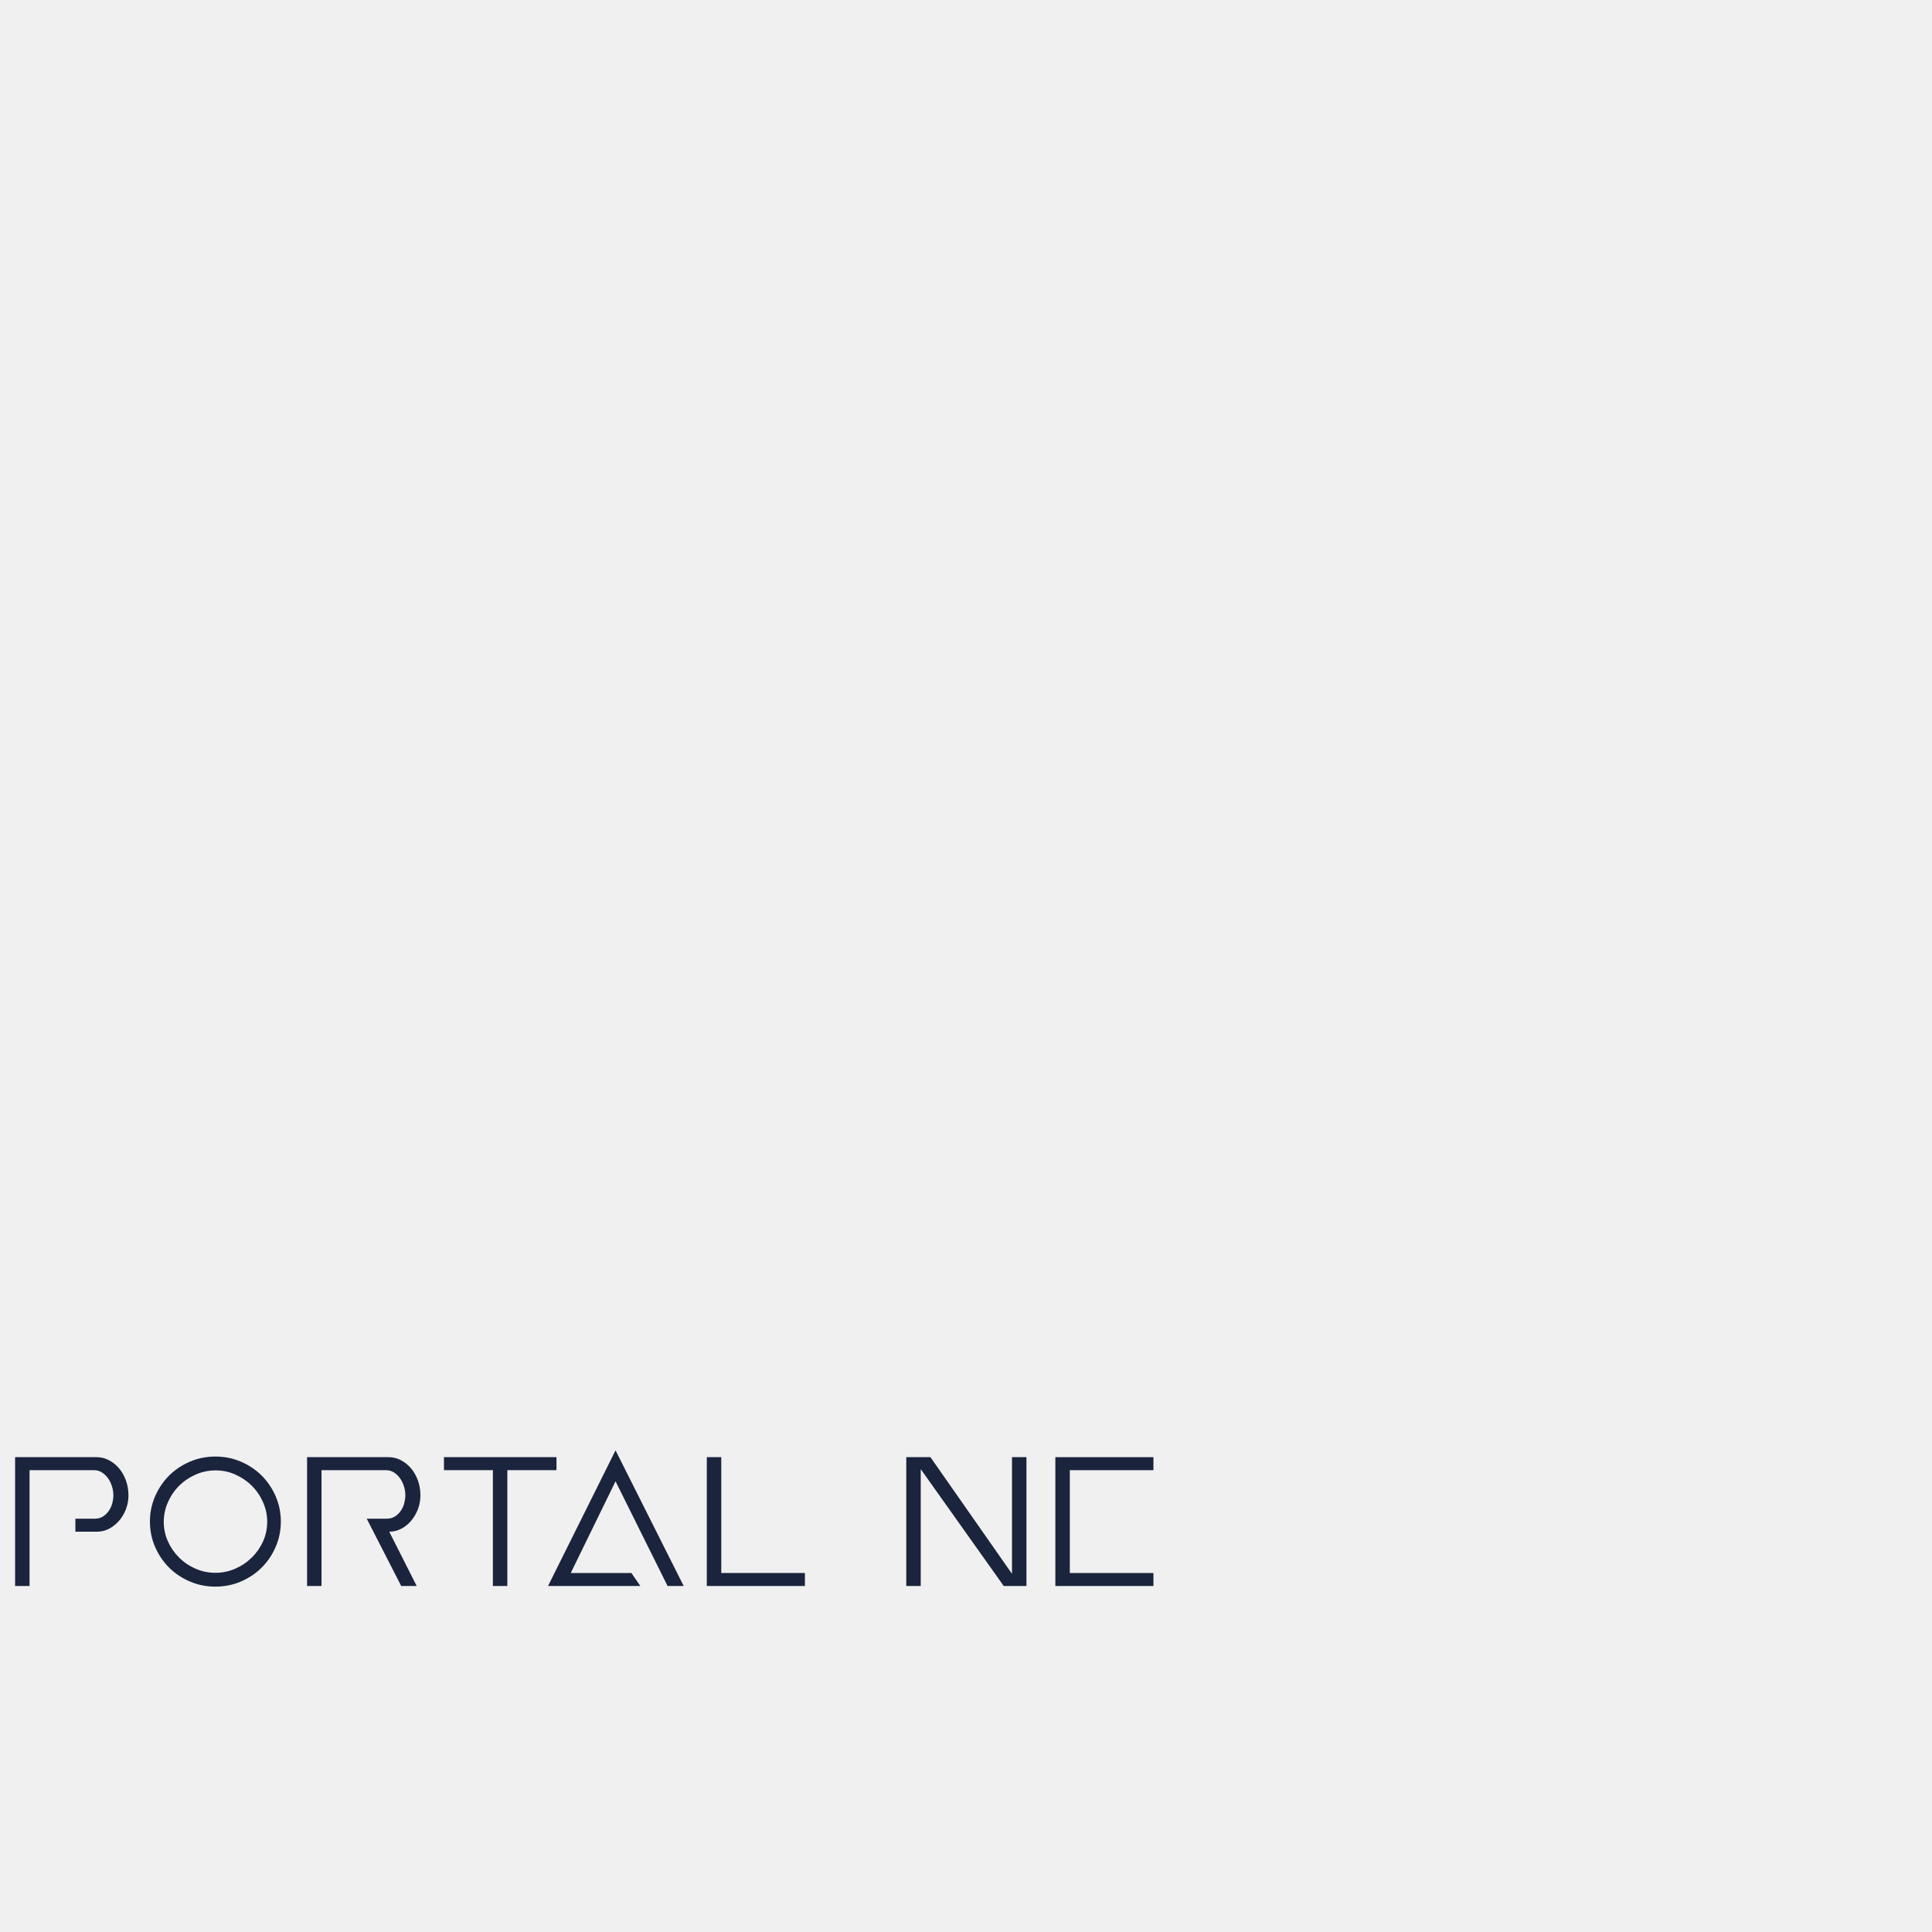
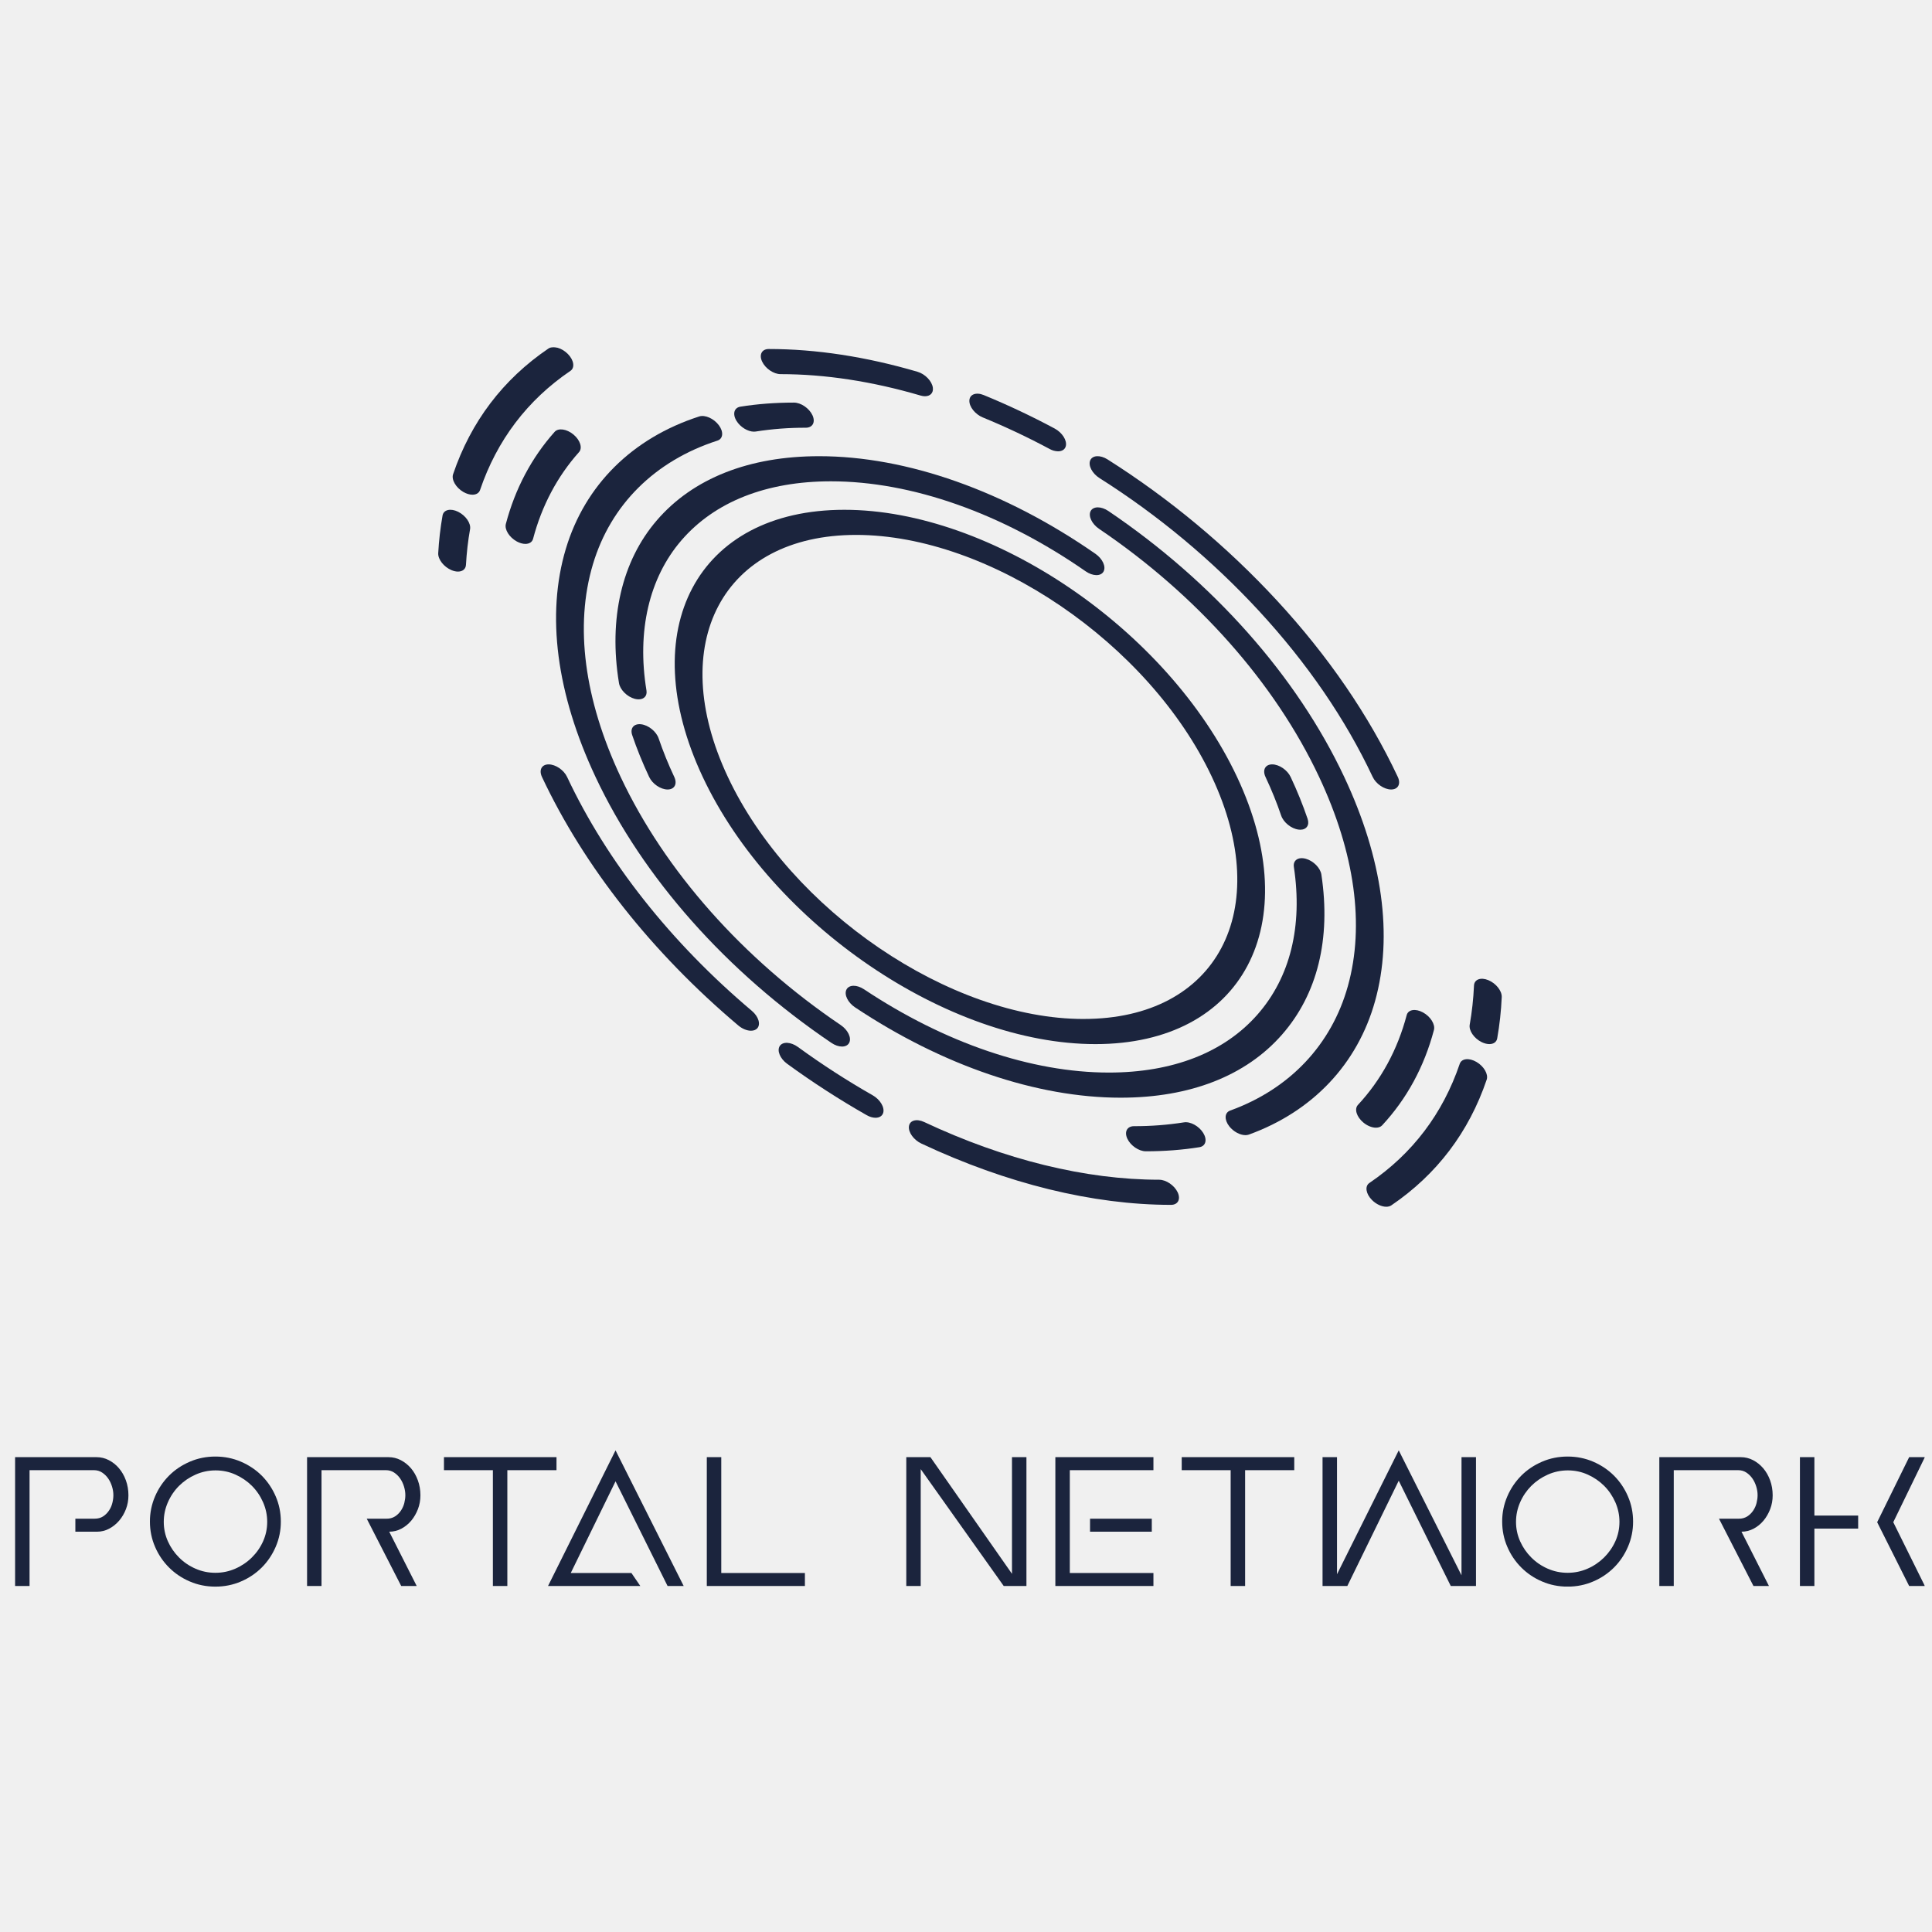
- <svg xmlns="http://www.w3.org/2000/svg" height="128" viewBox="0 0 128 128" width="128">
+ <svg xmlns="http://www.w3.org/2000/svg" height="128" width="128">
  <mask id="a" fill="#fff">
-     <path d="m0 82.118h126.527v-82.118h-126.527z" fill="none" />
+     <path d="M0 82.118h126.527V0H0z" fill-rule="evenodd" />
  </mask>
-   <g fill="#1b243d" fill-rule="evenodd" transform="translate(1 23)">
-     <path d="m6.881 74.273c-.191-.224-.415-.401-.67-.534-.256-.132-.525-.198-.808-.198h-5.403v8.536h.958v-7.674h4.268c.2 0 .381.052.54.157s.294.237.404.397c.109.159.193.337.253.533.059.196.088.386.088.568 0 .164-.022.337-.068.52-.045.182-.121.351-.226.506s-.234.283-.389.383-.343.151-.561.151h-1.273v.861h1.437c.283 0 .549-.066.8-.198s.472-.31.664-.533c.191-.224.341-.48.451-.767s.164-.59.164-.909c0-.357-.057-.689-.171-.999s-.267-.577-.458-.8" />
-     <path d="m16.43 79.116c-.183.405-.431.764-.746 1.073-.315.311-.679.557-1.094.739-.415.183-.855.274-1.32.274s-.905-.091-1.32-.274c-.416-.182-.778-.428-1.088-.739-.31-.309-.557-.668-.739-1.073-.182-.406-.273-.837-.273-1.293 0-.447.091-.878.273-1.293s.429-.777.739-1.088c.31-.309.675-.558 1.094-.745.42-.187.862-.28 1.328-.28.464 0 .904.093 1.319.28s.778.436 1.088.745c.31.311.556.673.739 1.088.182.415.273.846.273 1.293 0 .456-.091.887-.273 1.293m-.089-4.351c-.388-.387-.846-.695-1.375-.923s-1.094-.342-1.696-.342-1.168.114-1.696.342c-.53.228-.988.536-1.375.923-.388.388-.696.844-.924 1.369-.228.524-.342 1.083-.342 1.675 0 .593.114 1.152.342 1.676.228.525.536.981.924 1.368.387.388.845.696 1.375.923.528.229 1.094.342 1.696.342s1.167-.113 1.696-.342c.529-.227.987-.535 1.375-.923.387-.387.695-.843.923-1.368.228-.524.342-1.083.342-1.676 0-.592-.114-1.151-.342-1.675-.228-.525-.536-.981-.923-1.369" />
-     <path d="m26.225 74.273c-.192-.224-.416-.401-.67-.534-.256-.132-.525-.198-.808-.198h-5.403v8.536h.957v-7.674h4.269c.2 0 .38.052.54.157.159.105.294.237.404.397.109.159.193.337.253.533.059.196.088.386.088.568 0 .164-.023.337-.068.52-.046.182-.121.351-.226.506s-.234.283-.39.383c-.154.1-.342.151-.56.151h-1.314l2.285 4.459h1.026l-1.82-3.598c.283 0 .55-.066.801-.198.25-.132.469-.31.657-.533.186-.224.334-.48.444-.767.109-.287.164-.59.164-.909 0-.357-.057-.689-.171-.999s-.267-.577-.458-.8" />
-     <path d="m35.869 73.54h-7.456v.862h3.242v7.674h.958v-7.674h3.256z" />
-     <path d="m35.308 82.077h6.115l-.589-.861h-4.021l2.968-6.075 3.448 6.936h1.067l-4.515-8.987z" />
-     <path d="m46.786 73.54h-.958v8.536h6.499v-.861h-5.541z" />
-     <path d="m66.047 81.27-5.403-7.729h-1.601v8.536h.958v-7.743l5.499 7.743h1.505v-8.536h-.958z" />
-     <path d="m68.92 82.077h6.498v-.861h-5.54v-6.813h5.54v-.862h-6.498z" />
-     <path d="m71.218 78.479h4.091v-.861h-4.091z" mask="url(#a)" />
-     <path d="m77.292 74.403h3.242v7.674h.958v-7.674h3.256v-.862h-7.456z" mask="url(#a)" />
-     <path d="m95.828 81.366-4.159-8.276-4.09 8.208v-7.757h-.958v8.536h1.642l3.406-6.977 3.448 6.977h1.669v-8.536h-.958z" mask="url(#a)" />
-     <path d="m106.02 79.116c-.183.405-.431.764-.746 1.073-.314.311-.679.557-1.094.739-.415.183-.855.274-1.32.274s-.905-.091-1.32-.274c-.416-.182-.778-.428-1.088-.739-.31-.309-.557-.668-.739-1.073-.182-.406-.273-.837-.273-1.293 0-.447.091-.878.273-1.293s.429-.777.739-1.088c.31-.309.675-.558 1.094-.745.42-.187.863-.28 1.328-.28s.905.093 1.32.28c.414.187.777.436 1.087.745.31.311.556.673.739 1.088.182.415.273.846.273 1.293 0 .456-.091.887-.273 1.293m-.089-4.351c-.388-.387-.846-.695-1.375-.923s-1.094-.342-1.696-.342-1.168.114-1.696.342c-.53.228-.988.536-1.375.923-.388.388-.696.844-.924 1.369-.228.524-.342 1.083-.342 1.675 0 .593.114 1.152.342 1.676.228.525.536.981.924 1.368.387.388.845.696 1.375.923.528.229 1.094.342 1.696.342s1.167-.113 1.696-.342c.529-.227.987-.535 1.375-.923.388-.387.695-.843.923-1.368.228-.524.342-1.083.342-1.676 0-.592-.114-1.151-.342-1.675-.228-.525-.535-.981-.923-1.369" mask="url(#a)" />
-     <path d="m115.815 74.273c-.192-.224-.415-.401-.67-.534-.256-.132-.525-.198-.808-.198h-5.403v8.536h.957v-7.674h4.269c.2 0 .38.052.54.157.159.105.294.237.404.397.109.159.193.337.253.533.059.196.088.386.088.568 0 .164-.023.337-.068.52-.046.182-.121.351-.226.506s-.234.283-.39.383c-.154.1-.342.151-.56.151h-1.314l2.285 4.459h1.026l-1.82-3.598c.283 0 .55-.066.801-.198.25-.132.469-.31.657-.533.186-.224.334-.48.444-.767.109-.287.164-.59.164-.909 0-.357-.057-.689-.171-.999s-.267-.577-.458-.8" mask="url(#a)" />
-     <path d="m126.527 73.54h-1.04l-2.12 4.31 2.12 4.226h1.04l-2.093-4.226z" mask="url(#a)" />
-     <path d="m119.208 73.54h-.958v8.536h.958v-3.803h2.9v-.862h-2.9z" mask="url(#a)" />
-     <path d="m72.463 48.06c-5.114 0-10.873-1.958-16.216-5.515-.481-.32-1.004-.311-1.168.019-.165.33.091.857.572 1.177 5.797 3.859 12.046 5.984 17.594 5.984 4.597 0 8.294-1.444 10.691-4.177 2.35-2.678 3.252-6.346 2.61-10.606-.066-.438-.528-.906-1.032-1.046-.503-.14-.858.102-.792.54.592 3.926-.24 7.307-2.406 9.775-2.208 2.519-5.616 3.849-9.853 3.849" mask="url(#a)" />
-     <path d="m84.508 28.475c-.216-.46-.764-.833-1.223-.833-.46 0-.657.373-.442.833.402.854.751 1.714 1.037 2.556.154.456.672.873 1.156.932.038.005.076.008.112.008.411 0 .626-.306.483-.725-.31-.913-.687-1.845-1.123-2.771" mask="url(#a)" />
-     <path d="m71.577 13.692c-6-4.171-12.501-6.468-18.307-6.468-4.643 0-8.363 1.471-10.757 4.254-2.316 2.691-3.205 6.52-2.503 10.781.072.439.538.905 1.041 1.039.092.024.18.036.26.036.357 0 .578-.23.519-.589-.646-3.927.174-7.456 2.308-9.937 2.206-2.564 5.634-3.92 9.915-3.92 5.351 0 11.343 2.117 16.873 5.962.475.33 1.005.339 1.185.019s-.059-.847-.534-1.177" mask="url(#a)" />
-     <path d="m42.636 25.918c-.155-.456-.672-.874-1.156-.933s-.751.262-.595.718c.309.913.687 1.845 1.123 2.771.215.46.763.832 1.223.832s.657-.372.441-.832c-.402-.855-.75-1.715-1.036-2.556" mask="url(#a)" />
-     <path d="m48.954 5.599c.041 0 .081-.003.119-.009 1.048-.168 2.162-.252 3.311-.252.459 0 .656-.373.441-.833-.216-.459-.764-.832-1.224-.832-1.23 0-2.423.091-3.546.27-.423.068-.538.491-.257.946.256.413.751.71 1.156.71" mask="url(#a)" />
-     <path d="m38.456 28.475c3.134 6.669 8.685 12.927 15.63 17.621.238.161.487.241.699.241.214 0 .389-.082.475-.247.17-.326-.08-.854-.559-1.177-6.478-4.379-11.656-10.216-14.58-16.438-2.42-5.15-3.056-10.024-1.837-14.095 1.18-3.944 4.108-6.851 8.243-8.186.385-.124.427-.583.095-1.026-.333-.443-.913-.7-1.297-.577-4.434 1.432-7.573 4.548-8.838 8.774-1.306 4.365-.625 9.589 1.969 15.11" mask="url(#a)" />
-     <path d="m77.442 51.359c-1.048.168-2.162.253-3.311.253-.459 0-.657.372-.44.832.215.459.763.832 1.223.832 1.23 0 2.423-.091 3.547-.271.422-.067.537-.49.256-.945-.281-.454-.852-.768-1.275-.701" mask="url(#a)" />
-     <path d="m88.059 28.474c-3.134-6.668-8.684-12.926-15.627-17.619-.478-.324-1.004-.321-1.174.005-.17.327.08.854.558 1.177 6.478 4.379 11.655 10.216 14.579 16.437 2.369 5.04 3.028 9.831 1.906 13.854-1.084 3.89-3.854 6.821-7.799 8.25-.376.137-.402.603-.06 1.042.279.357.715.586 1.071.586.081 0 .158-.011.229-.037 4.229-1.534 7.198-4.674 8.361-8.844 1.202-4.313.496-9.448-2.044-14.851" mask="url(#a)" />
-     <path d="m36.572 28.475c-.216-.46-.764-.833-1.224-.833-.459 0-.657.373-.441.833 2.796 5.948 7.293 11.641 13.007 16.465.269.227.582.348.842.348.167 0 .313-.05.41-.154.248-.268.091-.787-.352-1.161-5.378-4.54-9.611-9.899-12.242-15.498" mask="url(#a)" />
-     <path d="m56.817 49.565c-1.689-.961-3.356-2.038-4.954-3.201-.469-.341-1.007-.367-1.204-.06-.196.309.025.835.493 1.176 1.697 1.235 3.468 2.379 5.262 3.399.207.119.414.176.592.176.248 0 .442-.111.507-.322.111-.363-.2-.886-.696-1.168" mask="url(#a)" />
-     <path d="m75.799 55.161c-4.867 0-10.25-1.322-15.569-3.824-.506-.238-.958-.112-1.011.282-.052.394.315.905.82 1.143 5.652 2.659 11.372 4.063 16.543 4.063.459 0 .656-.372.441-.832-.217-.46-.764-.832-1.224-.832" mask="url(#a)" />
-     <path d="m71.843 8.673c3.906 2.479 7.457 5.435 10.553 8.787 3.203 3.468 5.743 7.174 7.548 11.014.216.46.763.832 1.223.832s.657-.372.441-.832c-1.917-4.079-4.615-8.016-8.02-11.702-3.288-3.561-7.06-6.701-11.209-9.334-.486-.308-1-.282-1.148.06-.148.341.126.867.612 1.175" mask="url(#a)" />
-     <path d="m64.115 4.657c1.479.606 2.969 1.309 4.428 2.089.196.105.389.155.556.155.26 0 .459-.121.515-.348.091-.375-.24-.894-.74-1.162-1.55-.829-3.133-1.575-4.704-2.219-.507-.207-.931-.044-.947.366-.015.411.385.911.892 1.119" mask="url(#a)" />
-     <path d="m50.716 1.788c2.948 0 6.069.478 9.276 1.419.103.03.2.045.289.045.347 0 .568-.218.523-.565-.057-.435-.511-.907-1.016-1.056-3.408-1-6.723-1.508-9.855-1.508-.459 0-.657.373-.441.833.216.459.764.832 1.224.832" mask="url(#a)" />
-     <path d="m36.791 1.572c.31-.21.234-.712-.168-1.121-.402-.408-.979-.569-1.29-.358-3.009 2.043-5.134 4.845-6.315 8.327-.121.358.181.881.674 1.171.213.124.426.185.61.185.242 0 .433-.106.502-.309 1.12-3.301 3.134-5.957 5.987-7.895" mask="url(#a)" />
-     <path d="m29.356 10.908c-.503-.25-.967-.14-1.036.246-.143.807-.239 1.646-.287 2.495-.022.407.371.91.878 1.124.154.065.301.096.431.096.3 0 .513-.162.529-.445.045-.805.136-1.6.272-2.365.068-.386-.284-.901-.787-1.151" mask="url(#a)" />
-     <path d="m96.823 47.358c-.493-.289-.991-.233-1.112.124-1.12 3.301-3.135 5.957-5.988 7.895-.309.21-.234.712.168 1.121.283.287.651.452.953.452.128 0 .245-.03.337-.093 3.01-2.045 5.135-4.847 6.316-8.328.12-.358-.181-.882-.674-1.171" mask="url(#a)" />
-     <path d="m97.608 41.939c-.507-.211-.934-.05-.952.358-.04.884-.135 1.756-.284 2.592-.068.386.284.902.787 1.152.182.089.36.133.515.133.272 0 .477-.133.52-.38.157-.881.258-1.801.3-2.735.018-.408-.378-.91-.886-1.12" mask="url(#a)" />
-     <path d="m70.794 44.509c-8.842 0-19.416-7.193-23.571-16.035-4.156-8.841-.343-16.035 8.499-16.035s19.416 7.194 23.571 16.035c4.155 8.842.343 16.035-8.499 16.035m-15.854-33.734c-9.76 0-13.968 7.94-9.382 17.699 4.587 9.76 16.258 17.7 26.018 17.7s13.968-7.94 9.382-17.7c-4.587-9.759-16.259-17.699-26.018-17.699" mask="url(#a)" />
-     <path d="m36.994 5.788c-.446-.37-1.004-.45-1.247-.178-1.528 1.714-2.616 3.766-3.233 6.1-.098.37.227.891.725 1.163.199.109.397.162.567.162.256 0 .454-.118.512-.34.582-2.198 1.606-4.13 3.045-5.743.242-.273.077-.793-.369-1.164" mask="url(#a)" />
-     <path d="m90.57 51.558c1.633-1.757 2.788-3.883 3.432-6.318.098-.371-.226-.892-.725-1.164s-.982-.193-1.08.178c-.606 2.293-1.694 4.295-3.231 5.95-.249.266-.091.787.352 1.16.269.227.582.348.842.348.167 0 .312-.05.41-.154" mask="url(#a)" />
+   <g fill="#1b243d" fill-rule="evenodd">
+     <path d="M7.881 97.273a2.224 2.224 0 00-.67-.534 1.739 1.739 0 00-.808-.198H1v8.536h.958v-7.674h4.268c.2 0 .381.052.54.157s.294.237.404.397c.11.159.193.337.253.533s.088.386.088.568c0 .164-.022.337-.068.52-.045.182-.12.35-.226.506s-.234.283-.389.383-.343.15-.56.15H4.993v.862h1.437c.283 0 .55-.066.8-.198s.472-.31.664-.533c.191-.224.341-.48.451-.767s.164-.59.164-.91c0-.356-.057-.688-.17-.998s-.268-.577-.459-.8M17.43 102.116a3.52 3.52 0 01-.746 1.073 3.598 3.598 0 01-1.094.739c-.415.183-.855.274-1.32.274s-.905-.091-1.32-.274a3.499 3.499 0 01-1.088-.74 3.57 3.57 0 01-.739-1.072 3.125 3.125 0 01-.273-1.293c0-.447.091-.878.273-1.293s.429-.777.739-1.088a3.63 3.63 0 011.094-.745c.42-.187.862-.28 1.328-.28.464 0 .904.093 1.319.28s.778.436 1.088.745c.31.31.556.673.739 1.088.182.415.273.846.273 1.293 0 .456-.091.887-.273 1.293m-.089-4.351c-.388-.387-.846-.695-1.375-.923s-1.094-.342-1.696-.342-1.168.114-1.696.342c-.53.228-.988.536-1.375.923a4.384 4.384 0 00-.924 1.369 4.155 4.155 0 00-.342 1.675c0 .593.114 1.152.342 1.676a4.324 4.324 0 002.299 2.291c.528.229 1.094.342 1.696.342s1.167-.113 1.696-.342a4.346 4.346 0 001.375-.923c.387-.387.695-.843.923-1.368a4.156 4.156 0 00.342-1.676c0-.592-.114-1.151-.342-1.675a4.398 4.398 0 00-.923-1.37M27.225 97.273a2.249 2.249 0 00-.67-.534 1.739 1.739 0 00-.808-.198h-5.403v8.536h.957v-7.674h4.269c.2 0 .38.052.54.157.159.105.294.237.404.397.109.159.193.337.253.533.059.196.088.386.088.568 0 .164-.023.337-.068.52-.046.182-.121.35-.226.506s-.234.283-.39.383a1.01 1.01 0 01-.56.15h-1.314l2.285 4.46h1.026l-1.82-3.598c.283 0 .55-.066.8-.198s.47-.31.658-.533c.186-.224.334-.48.444-.767.109-.287.164-.59.164-.91 0-.356-.057-.688-.171-.998s-.267-.577-.458-.8M36.87 96.54h-7.457v.862h3.242v7.674h.958v-7.673h3.256zM36.308 105.077h6.115l-.589-.861h-4.02l2.967-6.075 3.448 6.936h1.067l-4.515-8.987zM47.786 96.54h-.958v8.536h6.499v-.86h-5.541zM67.047 104.27l-5.403-7.729h-1.6v8.536H61v-7.743l5.5 7.743h1.504v-8.536h-.958zM69.92 105.077h6.498v-.861h-5.54v-6.813h5.54v-.862H69.92z" />
+     <path d="M71.218 78.479h4.091v-.861h-4.091zM77.292 74.403h3.242v7.674h.958v-7.674h3.256v-.862h-7.456zM95.828 81.366L91.67 73.09l-4.09 8.208V73.54h-.958v8.536h1.642L91.67 75.1l3.448 6.977h1.67V73.54h-.959zM106.02 79.116a3.585 3.585 0 01-1.84 1.812c-.415.183-.855.274-1.32.274s-.905-.091-1.32-.274a3.499 3.499 0 01-1.088-.74 3.57 3.57 0 01-.739-1.072 3.125 3.125 0 01-.273-1.293c0-.447.091-.878.273-1.293s.43-.777.74-1.088a3.63 3.63 0 011.093-.745c.42-.187.863-.28 1.328-.28s.905.093 1.32.28a3.66 3.66 0 011.087.745c.31.31.556.673.74 1.088.181.415.272.846.272 1.293 0 .456-.09.887-.273 1.293m-.089-4.351c-.388-.387-.846-.695-1.375-.923s-1.094-.342-1.696-.342-1.168.114-1.696.342c-.53.228-.988.536-1.375.923a4.384 4.384 0 00-.924 1.369 4.155 4.155 0 00-.342 1.675c0 .593.114 1.152.342 1.676a4.324 4.324 0 002.299 2.291c.528.229 1.094.342 1.696.342s1.167-.113 1.696-.342a4.346 4.346 0 001.375-.923c.388-.387.695-.843.923-1.368a4.156 4.156 0 00.342-1.676c0-.592-.114-1.151-.342-1.675a4.381 4.381 0 00-.923-1.37M115.815 74.273a2.236 2.236 0 00-.67-.534 1.739 1.739 0 00-.808-.198h-5.403v8.536h.957v-7.674h4.27c.2 0 .38.052.54.157.158.105.293.237.403.397.11.159.193.337.253.533s.088.386.088.568c0 .164-.023.337-.068.52-.046.182-.12.35-.226.506s-.234.283-.39.383a1.01 1.01 0 01-.56.15h-1.314l2.285 4.46h1.026l-1.82-3.598c.283 0 .55-.066.801-.198.25-.132.47-.31.657-.533.186-.224.334-.48.444-.767.11-.287.164-.59.164-.91 0-.356-.057-.688-.17-.998s-.268-.577-.459-.8M126.527 73.54h-1.04l-2.12 4.31 2.12 4.227h1.04l-2.093-4.227zM119.208 73.54h-.958v8.536h.958v-3.802h2.9v-.863h-2.9zM72.463 48.06c-5.114 0-10.873-1.958-16.216-5.515-.481-.32-1.004-.311-1.168.019-.165.33.09.857.572 1.177 5.797 3.859 12.046 5.984 17.594 5.984 4.597 0 8.294-1.444 10.69-4.177 2.35-2.678 3.253-6.346 2.61-10.606-.065-.438-.527-.906-1.031-1.046-.503-.14-.858.102-.792.54.592 3.926-.24 7.307-2.406 9.775-2.208 2.519-5.616 3.849-9.853 3.849M84.508 28.475c-.216-.46-.764-.833-1.223-.833-.46 0-.657.373-.442.833.402.854.751 1.714 1.037 2.556.154.456.672.873 1.156.932a.868.868 0 00.112.008c.411 0 .626-.306.483-.725a26.647 26.647 0 00-1.123-2.771M71.577 13.692c-6-4.171-12.501-6.468-18.307-6.468-4.643 0-8.363 1.47-10.757 4.254-2.316 2.69-3.205 6.52-2.503 10.78.072.44.538.906 1.04 1.04.093.024.18.036.26.036.358 0 .579-.23.52-.59-.646-3.926.174-7.455 2.308-9.936 2.206-2.564 5.634-3.92 9.915-3.92 5.35 0 11.343 2.117 16.873 5.962.475.33 1.005.339 1.185.019s-.06-.847-.534-1.177M42.636 25.918c-.156-.456-.673-.874-1.157-.933s-.75.262-.594.718c.309.913.687 1.845 1.123 2.771.214.46.762.832 1.222.832s.658-.372.442-.832a24.811 24.811 0 01-1.036-2.556M48.954 5.599a.766.766 0 00.12-.01 21.005 21.005 0 013.31-.251c.46 0 .656-.373.441-.833-.216-.46-.764-.832-1.224-.832-1.23 0-2.423.09-3.546.27-.423.068-.538.49-.257.946.256.413.751.71 1.156.71" mask="url(#a)" transform="translate(1 23)" />
+     <path d="M38.456 28.475c3.134 6.669 8.685 12.927 15.63 17.62.238.162.487.242.699.242.214 0 .389-.082.475-.247.17-.326-.08-.854-.56-1.177-6.477-4.38-11.655-10.216-14.58-16.438-2.42-5.15-3.055-10.024-1.836-14.095 1.18-3.944 4.108-6.851 8.243-8.186.385-.124.427-.583.095-1.026-.333-.443-.913-.7-1.297-.577-4.434 1.432-7.573 4.548-8.838 8.774-1.306 4.365-.625 9.589 1.969 15.11M77.442 51.359a21.003 21.003 0 01-3.311.253c-.46 0-.657.372-.44.832.215.459.763.832 1.223.832 1.23 0 2.423-.091 3.547-.271.422-.067.537-.49.256-.945-.281-.454-.852-.768-1.275-.701M88.059 28.474c-3.134-6.668-8.684-12.926-15.627-17.619-.478-.324-1.004-.32-1.174.005-.17.327.08.854.558 1.177 6.478 4.38 11.655 10.216 14.579 16.437 2.369 5.04 3.028 9.831 1.906 13.854-1.084 3.89-3.854 6.821-7.8 8.25-.375.137-.401.603-.06 1.042.28.357.716.586 1.072.586a.663.663 0 00.229-.037c4.229-1.534 7.198-4.674 8.36-8.844 1.203-4.313.497-9.448-2.043-14.85" mask="url(#a)" transform="translate(1 23)" />
+     <path d="M36.572 28.475c-.216-.46-.764-.833-1.224-.833-.46 0-.657.373-.441.833 2.796 5.948 7.293 11.64 13.007 16.465.269.227.582.348.842.348.167 0 .313-.05.41-.154.248-.268.09-.787-.352-1.161-5.378-4.54-9.611-9.9-12.242-15.498M56.817 49.565a52.978 52.978 0 01-4.954-3.201c-.469-.341-1.007-.367-1.204-.06-.196.309.025.835.493 1.176a56.127 56.127 0 005.262 3.399c.207.119.414.176.592.176.248 0 .442-.111.507-.322.111-.363-.2-.886-.696-1.168M75.8 55.16c-4.868 0-10.25-1.321-15.57-3.823-.506-.238-.958-.112-1.01.282-.053.394.314.905.82 1.143 5.651 2.659 11.371 4.063 16.542 4.063.46 0 .656-.372.441-.832-.217-.46-.764-.832-1.224-.832M71.843 8.673a53.081 53.081 0 0110.553 8.787c3.203 3.468 5.743 7.174 7.548 11.014.216.46.763.832 1.223.832s.657-.372.441-.832c-1.917-4.079-4.615-8.016-8.02-11.702a56.342 56.342 0 00-11.209-9.334c-.486-.308-1-.282-1.148.06-.148.341.126.867.612 1.175M64.115 4.657a48.191 48.191 0 014.428 2.09 1.2 1.2 0 00.555.154c.26 0 .46-.12.516-.348.09-.375-.24-.894-.74-1.162a51.183 51.183 0 00-4.704-2.219c-.507-.207-.931-.044-.947.366-.015.411.385.911.892 1.12M50.716 1.788c2.948 0 6.07.478 9.276 1.419.103.03.2.045.29.045.346 0 .567-.218.522-.565-.057-.435-.51-.907-1.016-1.056-3.408-1-6.723-1.508-9.855-1.508-.459 0-.657.373-.44.833.215.459.763.832 1.223.832M36.791 1.572c.31-.21.234-.712-.168-1.12-.402-.409-.979-.57-1.29-.359-3.009 2.043-5.134 4.845-6.315 8.327-.12.358.181.881.674 1.171.213.124.426.185.61.185.242 0 .433-.106.502-.309 1.12-3.3 3.134-5.957 5.987-7.895M29.356 10.908c-.503-.25-.967-.14-1.036.246a21.216 21.216 0 00-.287 2.495c-.022.407.37.91.878 1.124.154.065.3.096.43.096.3 0 .514-.162.53-.445.045-.805.136-1.6.272-2.365.068-.386-.284-.9-.787-1.15M96.823 47.358c-.493-.29-.991-.233-1.112.124-1.12 3.3-3.135 5.957-5.988 7.895-.309.21-.234.712.168 1.12.283.288.651.453.953.453.128 0 .245-.03.337-.093 3.01-2.045 5.135-4.847 6.316-8.328.12-.358-.181-.882-.674-1.171M97.608 41.939c-.507-.211-.934-.05-.952.358-.04.884-.135 1.756-.284 2.592-.068.386.284.902.787 1.152.182.089.36.133.515.133.272 0 .477-.133.52-.38.157-.881.258-1.801.3-2.735.018-.408-.378-.91-.886-1.12M70.794 44.51c-8.842 0-19.416-7.194-23.571-16.036-4.156-8.84-.343-16.035 8.499-16.035s19.416 7.194 23.57 16.035c4.156 8.842.344 16.035-8.498 16.035M54.94 10.775c-9.76 0-13.968 7.94-9.382 17.7 4.587 9.76 16.258 17.7 26.018 17.7s13.968-7.94 9.382-17.7c-4.587-9.76-16.26-17.7-26.018-17.7M36.994 5.788c-.446-.37-1.004-.45-1.247-.178-1.528 1.714-2.616 3.766-3.233 6.1-.098.37.227.89.725 1.163.199.109.397.162.567.162.256 0 .454-.118.512-.34.582-2.198 1.606-4.13 3.045-5.743.242-.273.077-.793-.37-1.164M90.57 51.558c1.633-1.757 2.788-3.883 3.432-6.318.098-.37-.226-.892-.725-1.164s-.982-.193-1.08.178c-.606 2.293-1.694 4.295-3.231 5.95-.25.266-.091.787.352 1.16.269.227.582.348.842.348.167 0 .312-.05.41-.154" mask="url(#a)" transform="translate(1 23)" />
  </g>
</svg>
